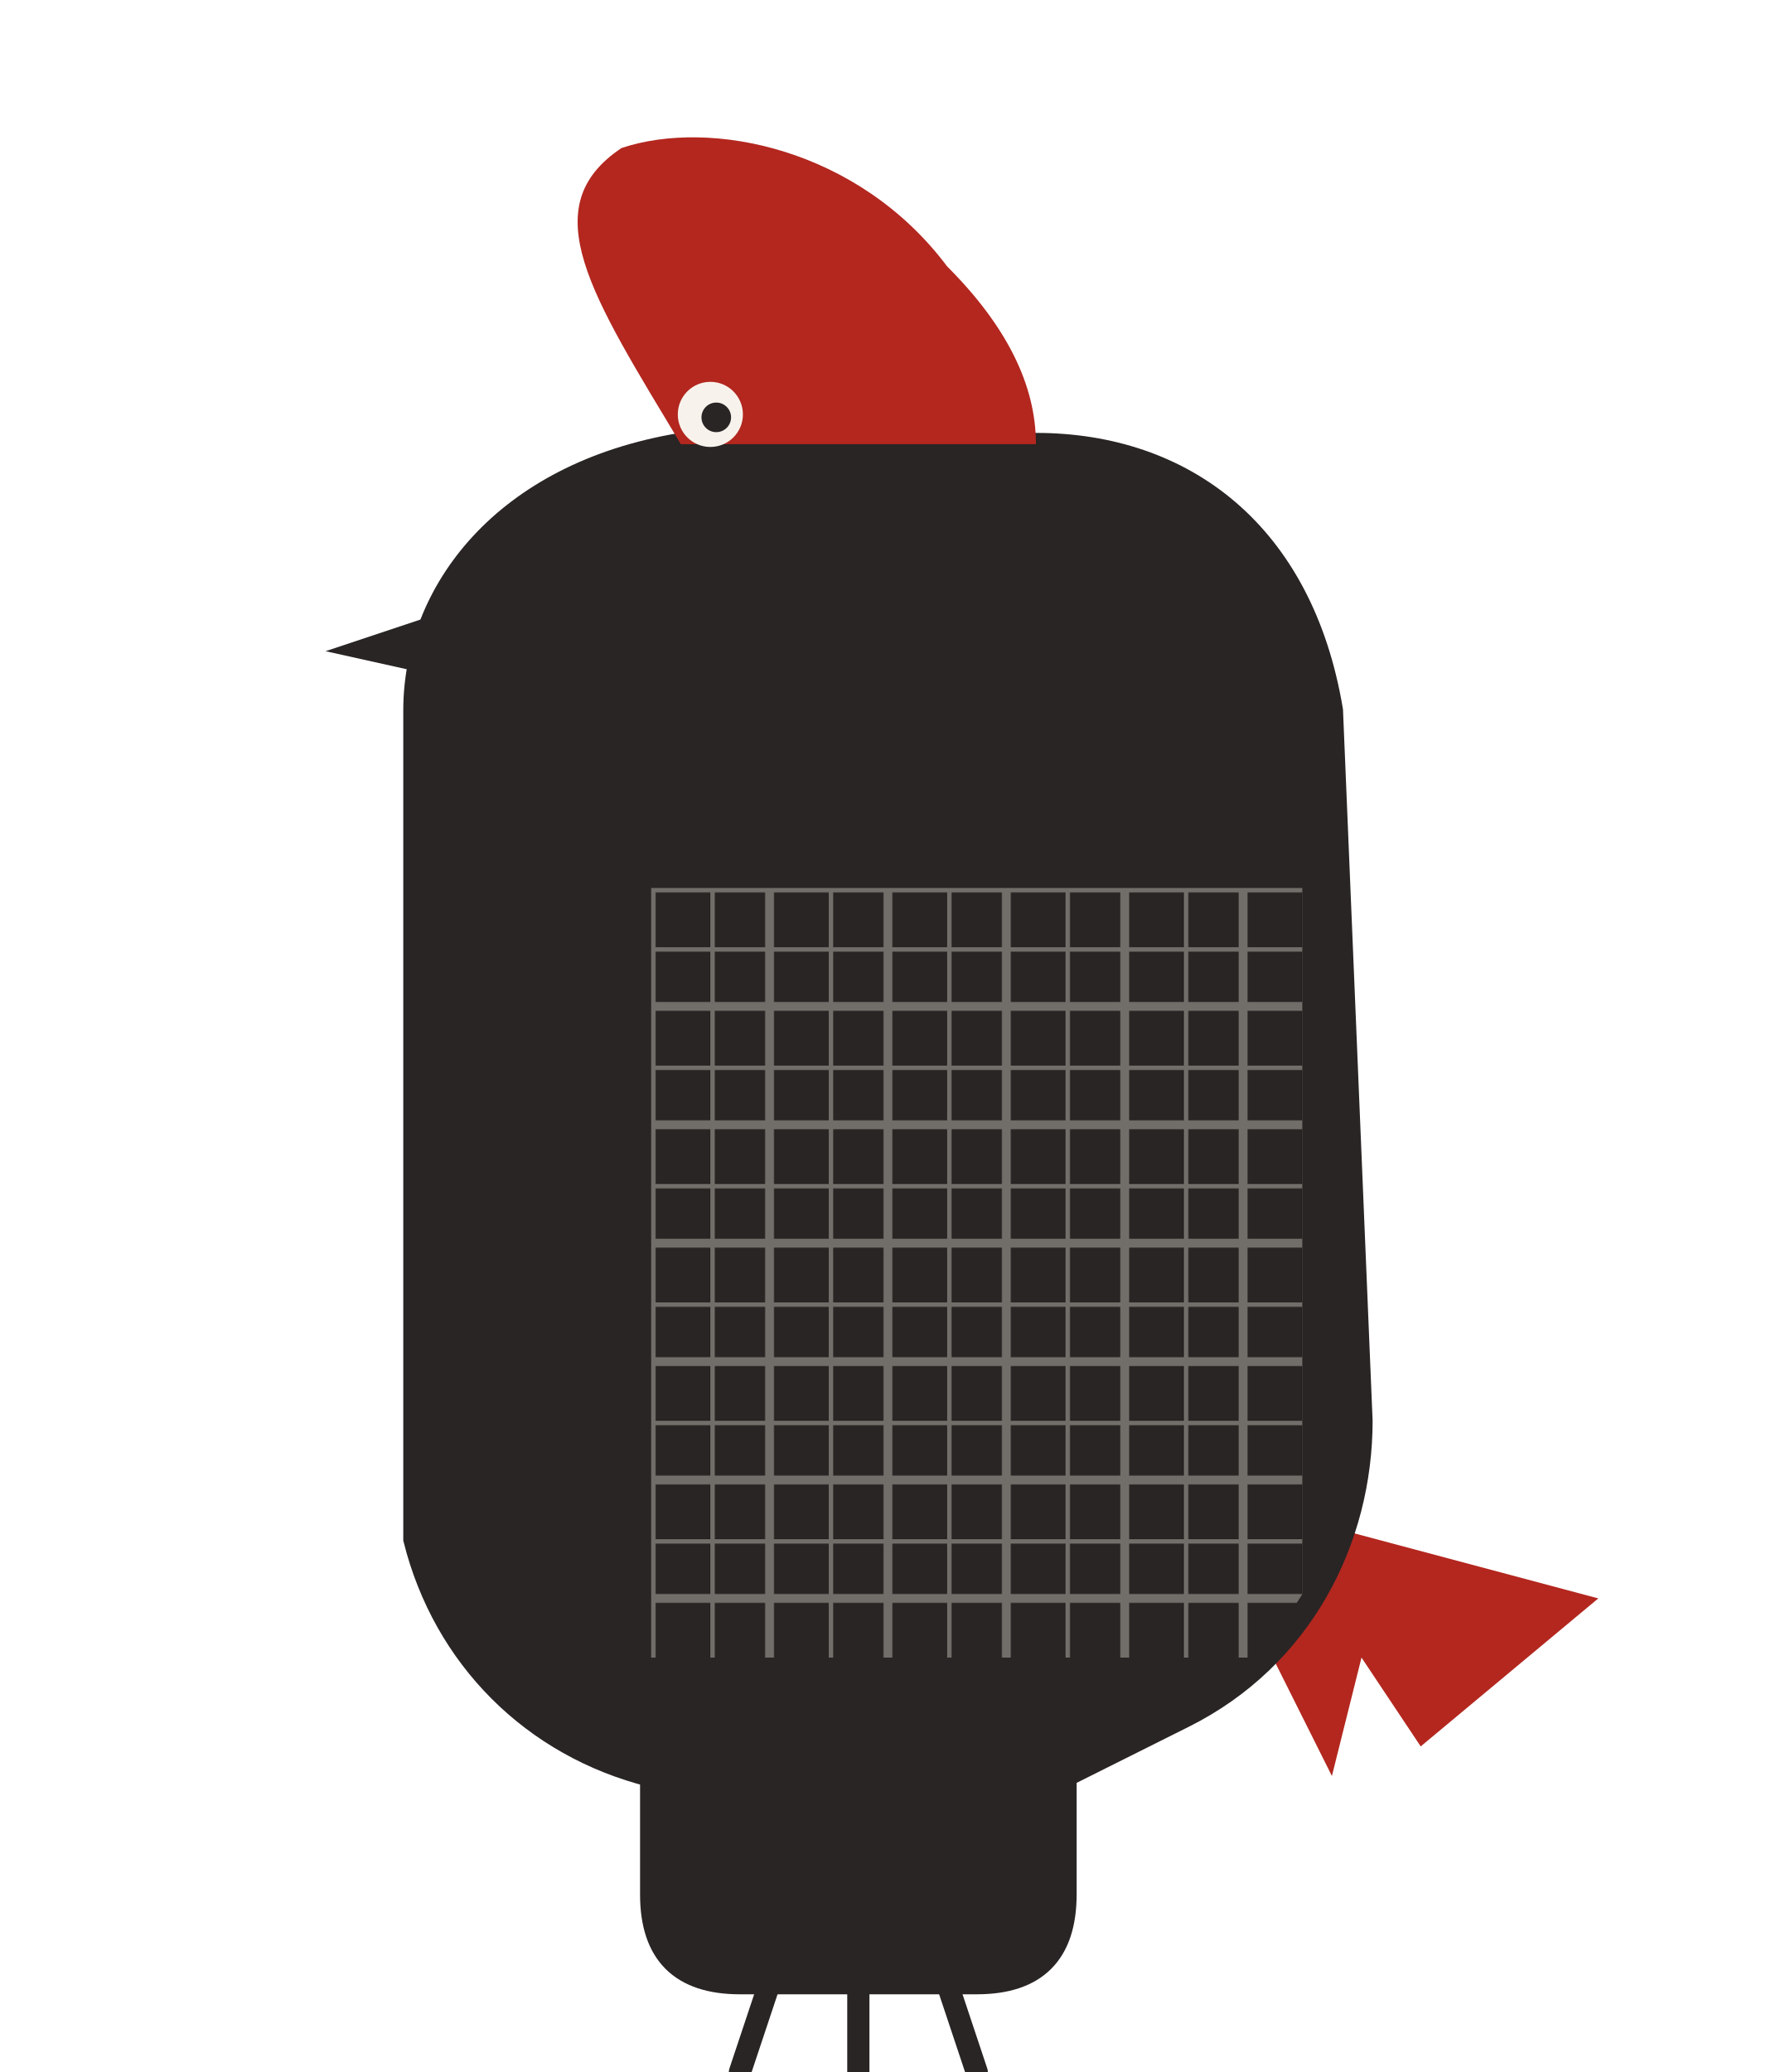
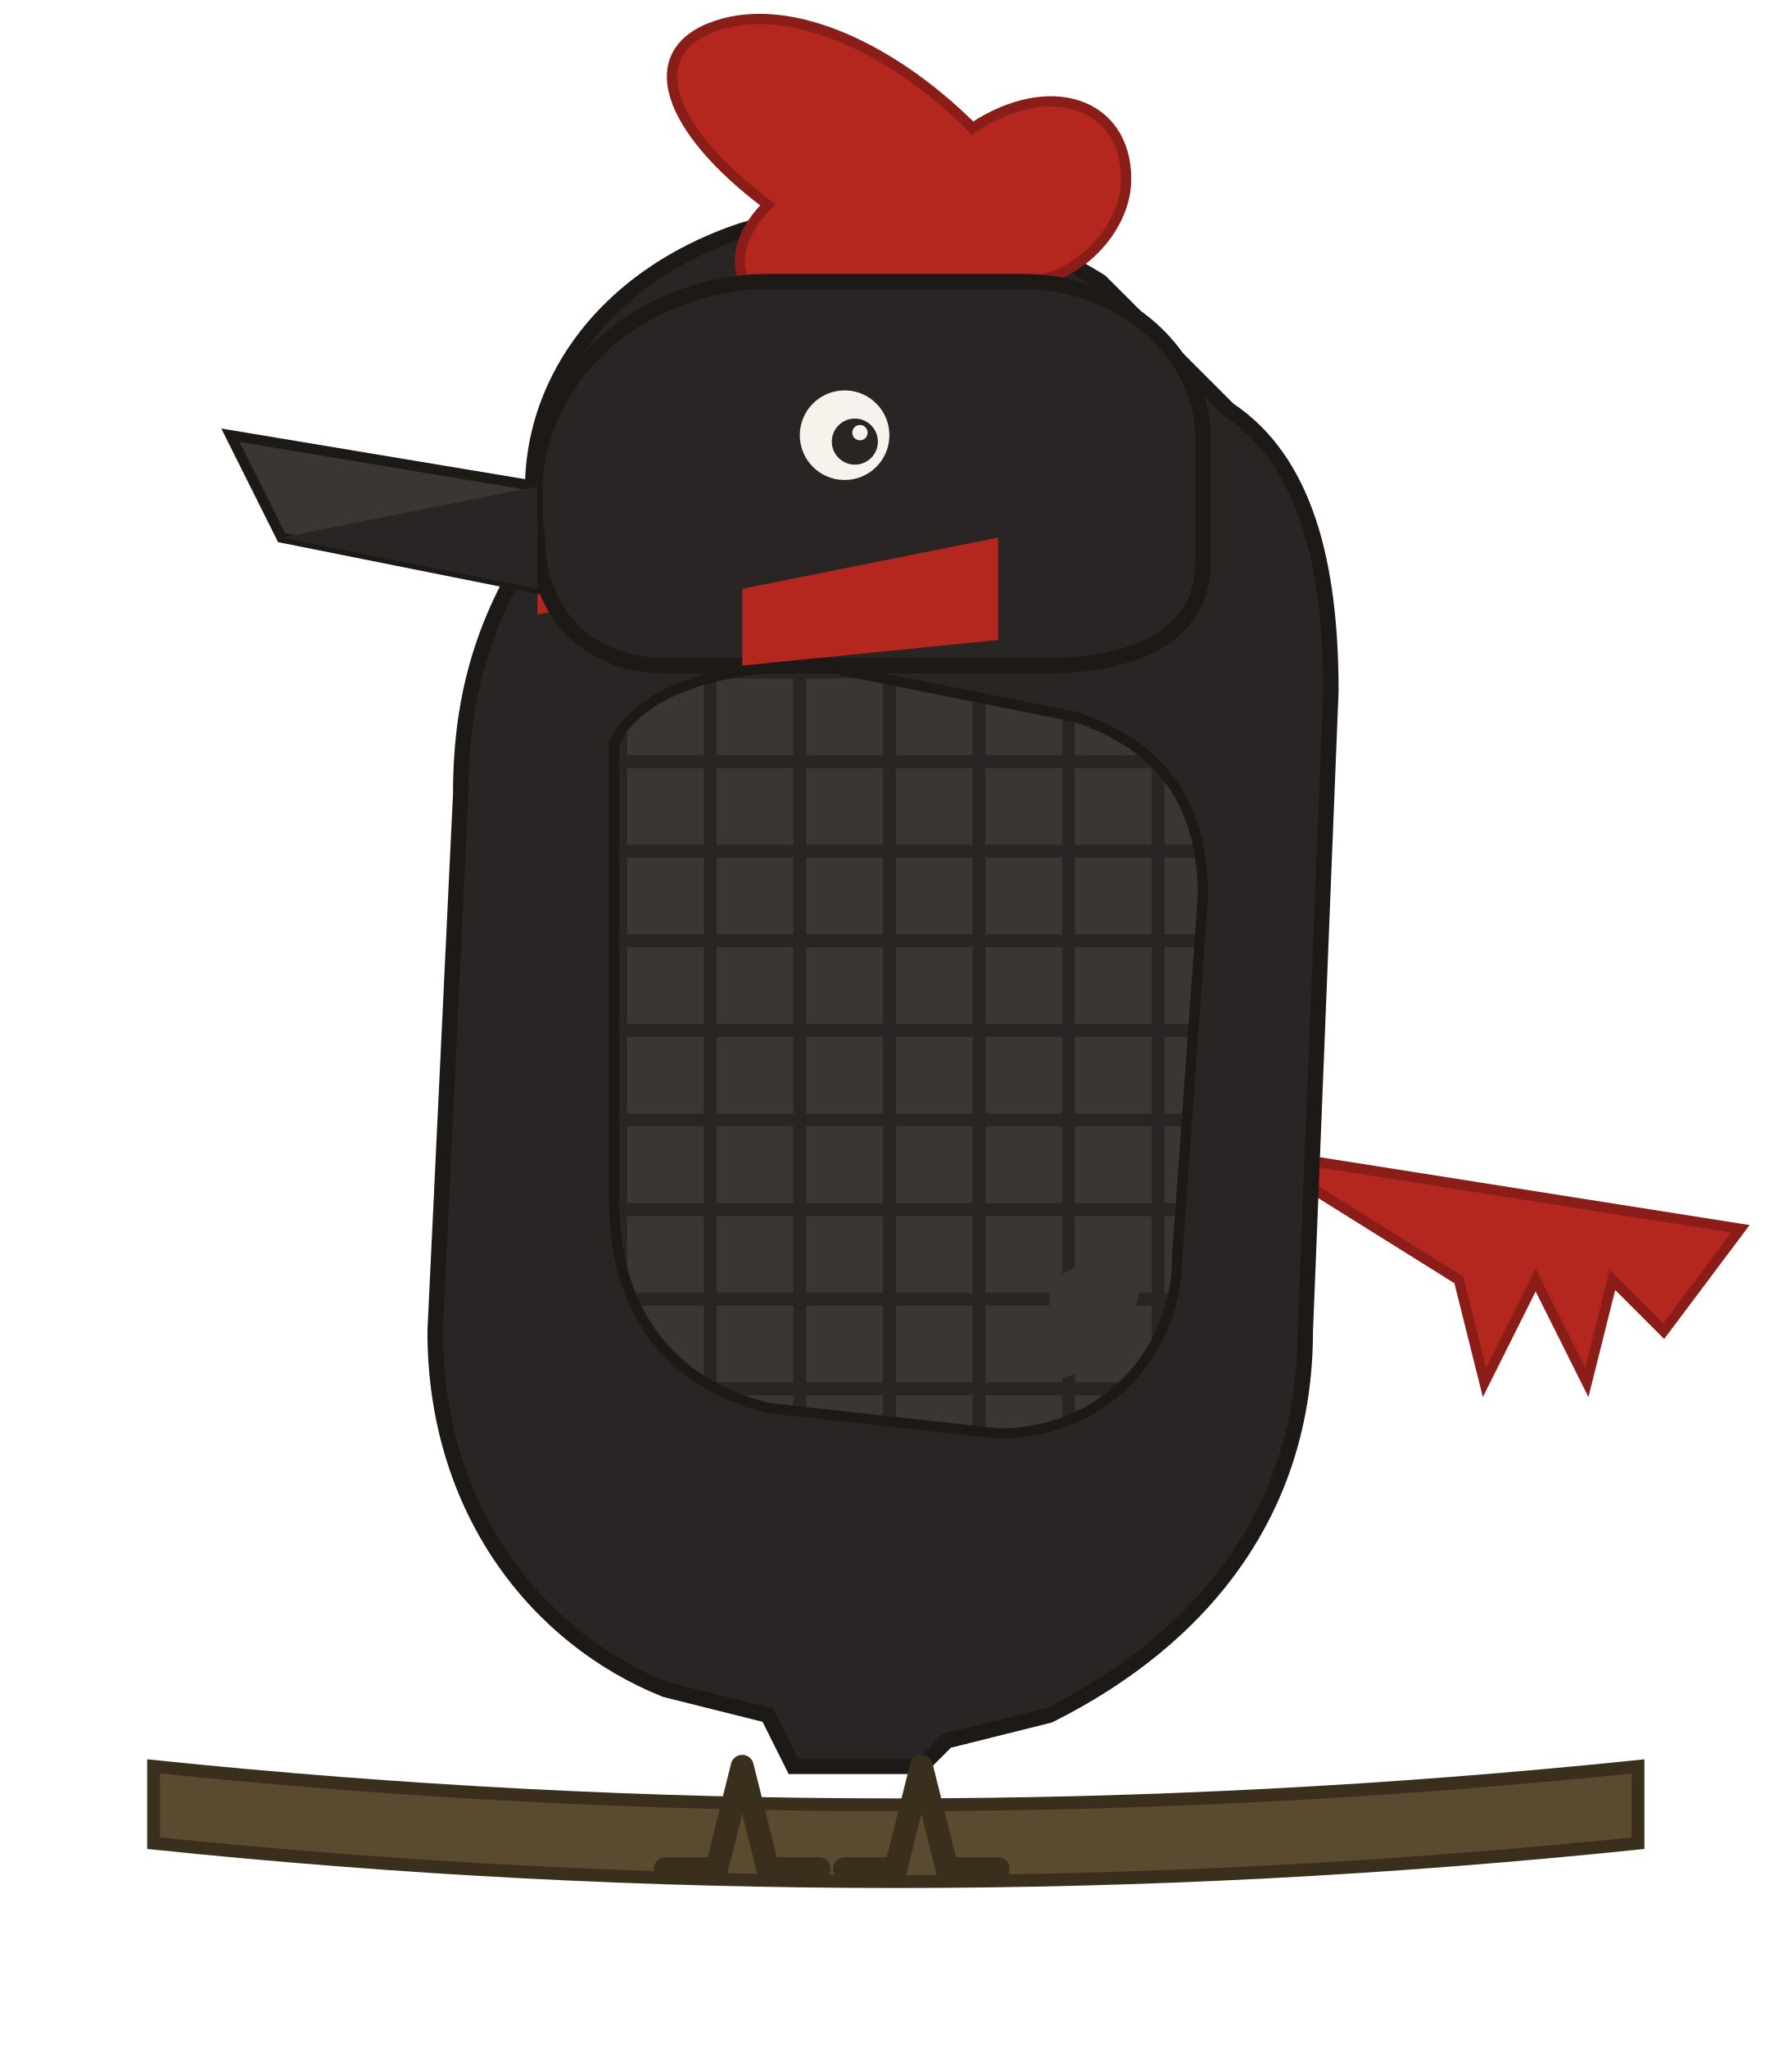
- <svg xmlns="http://www.w3.org/2000/svg" viewBox="0 0 120 140" role="img" aria-label="Datlino woodpecker logo">
+ <svg xmlns="http://www.w3.org/2000/svg" viewBox="0 0 140 160" role="img" aria-label="Datlino woodpecker logo">
  <defs>
-     <pattern id="keybed" width="8" height="8" patternUnits="userSpaceOnUse">
-       <rect width="8" height="8" fill="#292524" />
-       <path d="M0 0 L8 0 M0 4 L8 4 M0 0 L0 8 M4 0 L4 8" stroke="#f7f3ec" stroke-width="0.6" opacity="0.35" />
+     <pattern id="keybed2" width="7" height="7" patternUnits="userSpaceOnUse">
+       <rect width="7" height="7" fill="#292524" />
+       <rect x="0" y="0" width="6" height="3" fill="#3a3632" />
+       <rect x="0" y="4" width="6" height="3" fill="#3a3632" />
    </pattern>
-     <clipPath id="body-clip">
-       <path d="M28 48                C 28 40, 34 32, 46 30                L 70 30                C 80 30, 88 36, 90 48                L 92 96                C 92 104, 88 112, 80 116                L 72 120                L 72 128                C 72 132, 70 134, 66 134                L 50 134                C 46 134, 44 132, 44 128                L 44 120                C 36 118, 30 112, 28 104 Z" />
-     </clipPath>
  </defs>
-   <path d="M78 100 L108 108 L96 118 L92 112 L90 120 L86 112 Z" fill="#b3271f" />
-   <g clip-path="url(#body-clip)">
-     <rect x="20" y="28" width="80" height="108" fill="#292524" />
-     <rect x="44" y="60" width="44" height="52" fill="url(#keybed)" />
-   </g>
-   <path d="M28 48            C 28 40, 34 32, 46 30            L 70 30            C 80 30, 88 36, 90 48            L 92 96            C 92 104, 88 112, 80 116            L 72 120            L 72 128            C 72 132, 70 134, 66 134            L 50 134            C 46 134, 44 132, 44 128            L 44 120            C 36 118, 30 112, 28 104 Z" fill="none" stroke="#292524" stroke-width="1.5" />
-   <path d="M46 30            C 40 20, 36 14, 42 10            C 48 8, 58 10, 64 18            C 68 22, 70 26, 70 30 Z" fill="#b3271f" />
-   <path d="M46 30            C 46 22, 52 18, 60 18            C 64 18, 68 22, 70 30 Z" fill="#b3271f" />
-   <path d="M22 44 L40 38 L40 48 Z" fill="#292524" />
-   <circle cx="48" cy="28" r="2.2" fill="#f7f3ec" />
-   <circle cx="48.4" cy="28.2" r="1" fill="#292524" />
-   <path d="M52 134 L50 140 M58 134 L58 140 M64 134 L66 140" stroke="#292524" stroke-width="1.5" stroke-linecap="round" />
+   <path d="M12 138 Q 70 144 128 138 L 128 144 Q 70 150 12 144 Z" fill="#5a4a2f" stroke="#3a2e1c" stroke-width="1" />
+   <path d="M98 90 L 136 96 L 130 104 L 126 100 L 124 108 L 120 100 L 116 108 L 114 100 Z" fill="#b3271f" stroke="#8a1d17" stroke-width="0.8" />
+   <path d="M 42 42            C 40 32, 46 22, 58 18            C 68 15, 78 17, 86 22            L 96 32            C 102 36, 104 44, 104 54            L 102 104            C 102 118, 94 128, 82 134            L 74 136            L 72 138            L 62 138            L 60 134            L 52 132            C 42 128, 34 118, 34 104            L 36 62            C 36 54, 38 48, 42 42 Z" fill="#292524" stroke="#1c1917" stroke-width="1.2" />
+   <path d="M 48 58            C 50 54, 56 52, 64 52            L 84 56            C 90 58, 94 62, 94 70            L 92 98            C 92 106, 86 112, 78 112            L 60 110            C 52 108, 48 102, 48 94 Z" fill="url(#keybed2)" stroke="#1c1917" stroke-width="0.8" />
+   <path d="M 82 100 L 90 96 L 88 106 L 82 108 Z" fill="#3a3632" />
+   <path d="M 60 16            C 52 10, 50 4, 56 2            C 62 0, 70 4, 76 10            C 82 6, 88 8, 88 14            C 88 18, 84 22, 80 22            L 62 24            C 58 24, 56 20, 60 16 Z" fill="#b3271f" stroke="#8a1d17" stroke-width="0.8" />
+   <path d="M 42 42 L 56 38 L 54 46 L 42 48 Z" fill="#b3271f" />
+   <path d="M 42 42            C 40 30, 50 22, 60 22            L 80 22            C 88 22, 94 28, 94 34            L 94 44            C 94 50, 88 52, 82 52            L 52 52            C 46 52, 42 48, 42 42 Z" fill="#292524" stroke="#1c1917" stroke-width="1.2" />
+   <path d="M 58 46 L 78 42 L 78 50 L 58 52 Z" fill="#b3271f" />
+   <circle cx="66" cy="34" r="3.5" fill="#f7f3ec" />
+   <circle cx="66.8" cy="34.5" r="1.8" fill="#292524" />
+   <circle cx="67.2" cy="33.8" r="0.6" fill="#f7f3ec" />
+   <path d="M 42 38            L 18 34            L 22 42            L 42 46 Z" fill="#3a3632" stroke="#1c1917" stroke-width="0.8" />
+   <path d="M 22 42 L 42 46 L 42 38" fill="#292524" />
+   <path d="M 58 138 L 56 146 L 52 146 M 58 138 L 60 146 L 64 146            M 72 138 L 70 146 L 66 146 M 72 138 L 74 146 L 78 146" stroke="#3a2e1c" stroke-width="1.8" stroke-linecap="round" fill="none" />
</svg>
